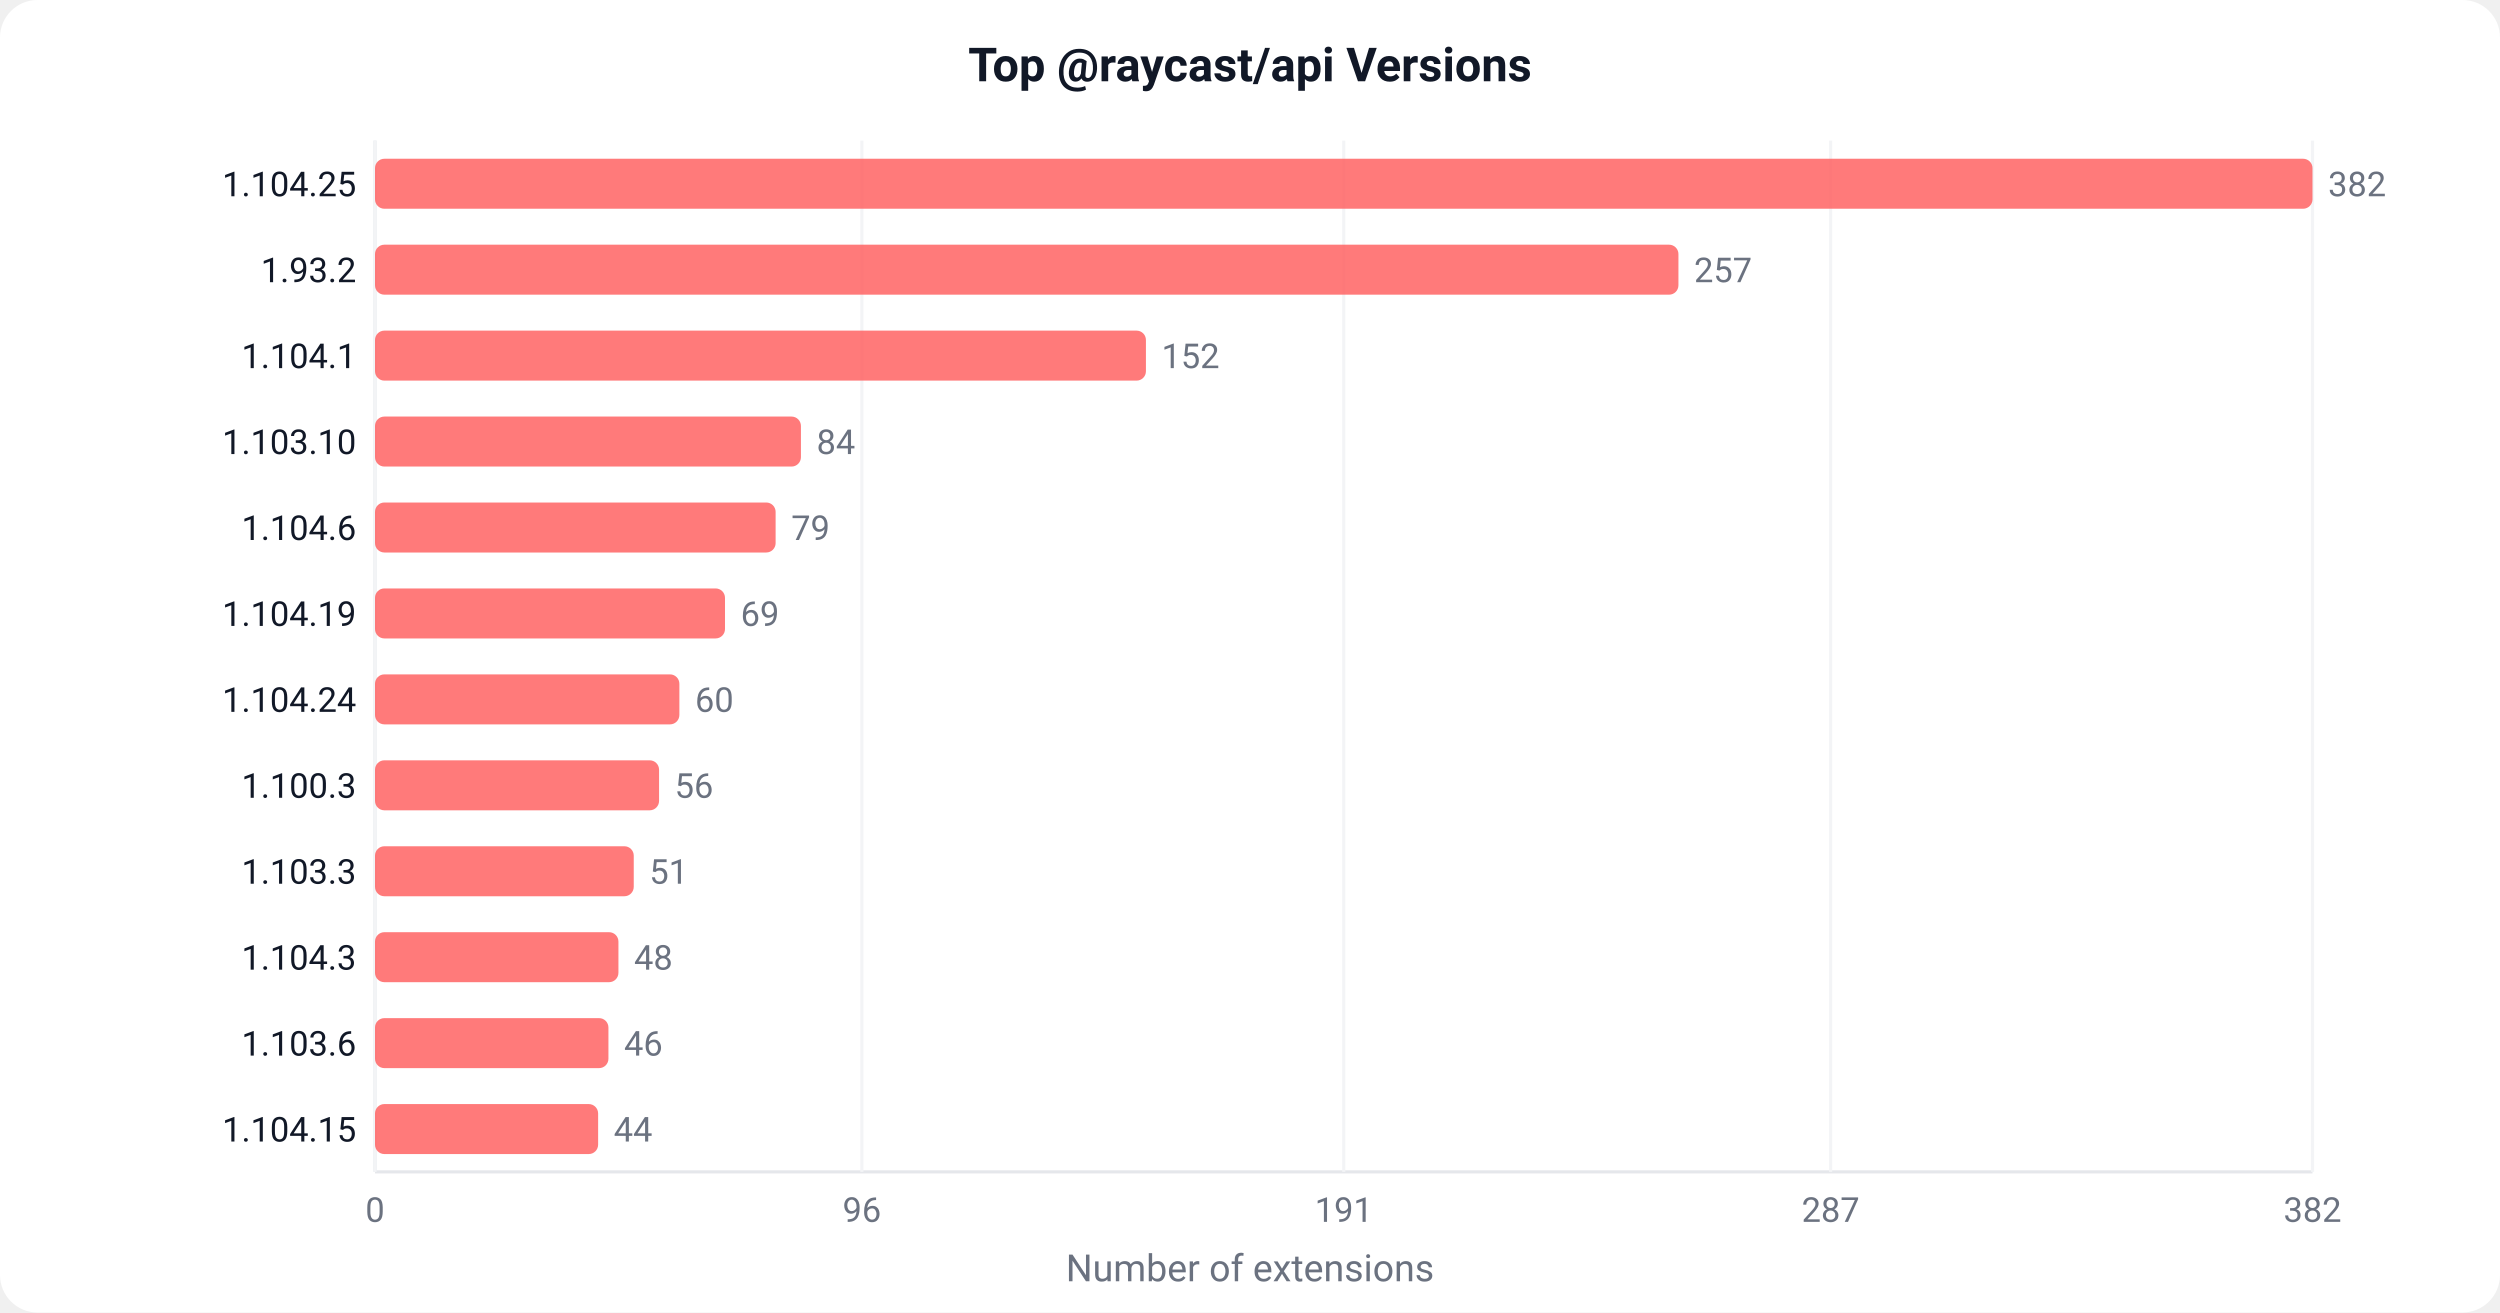
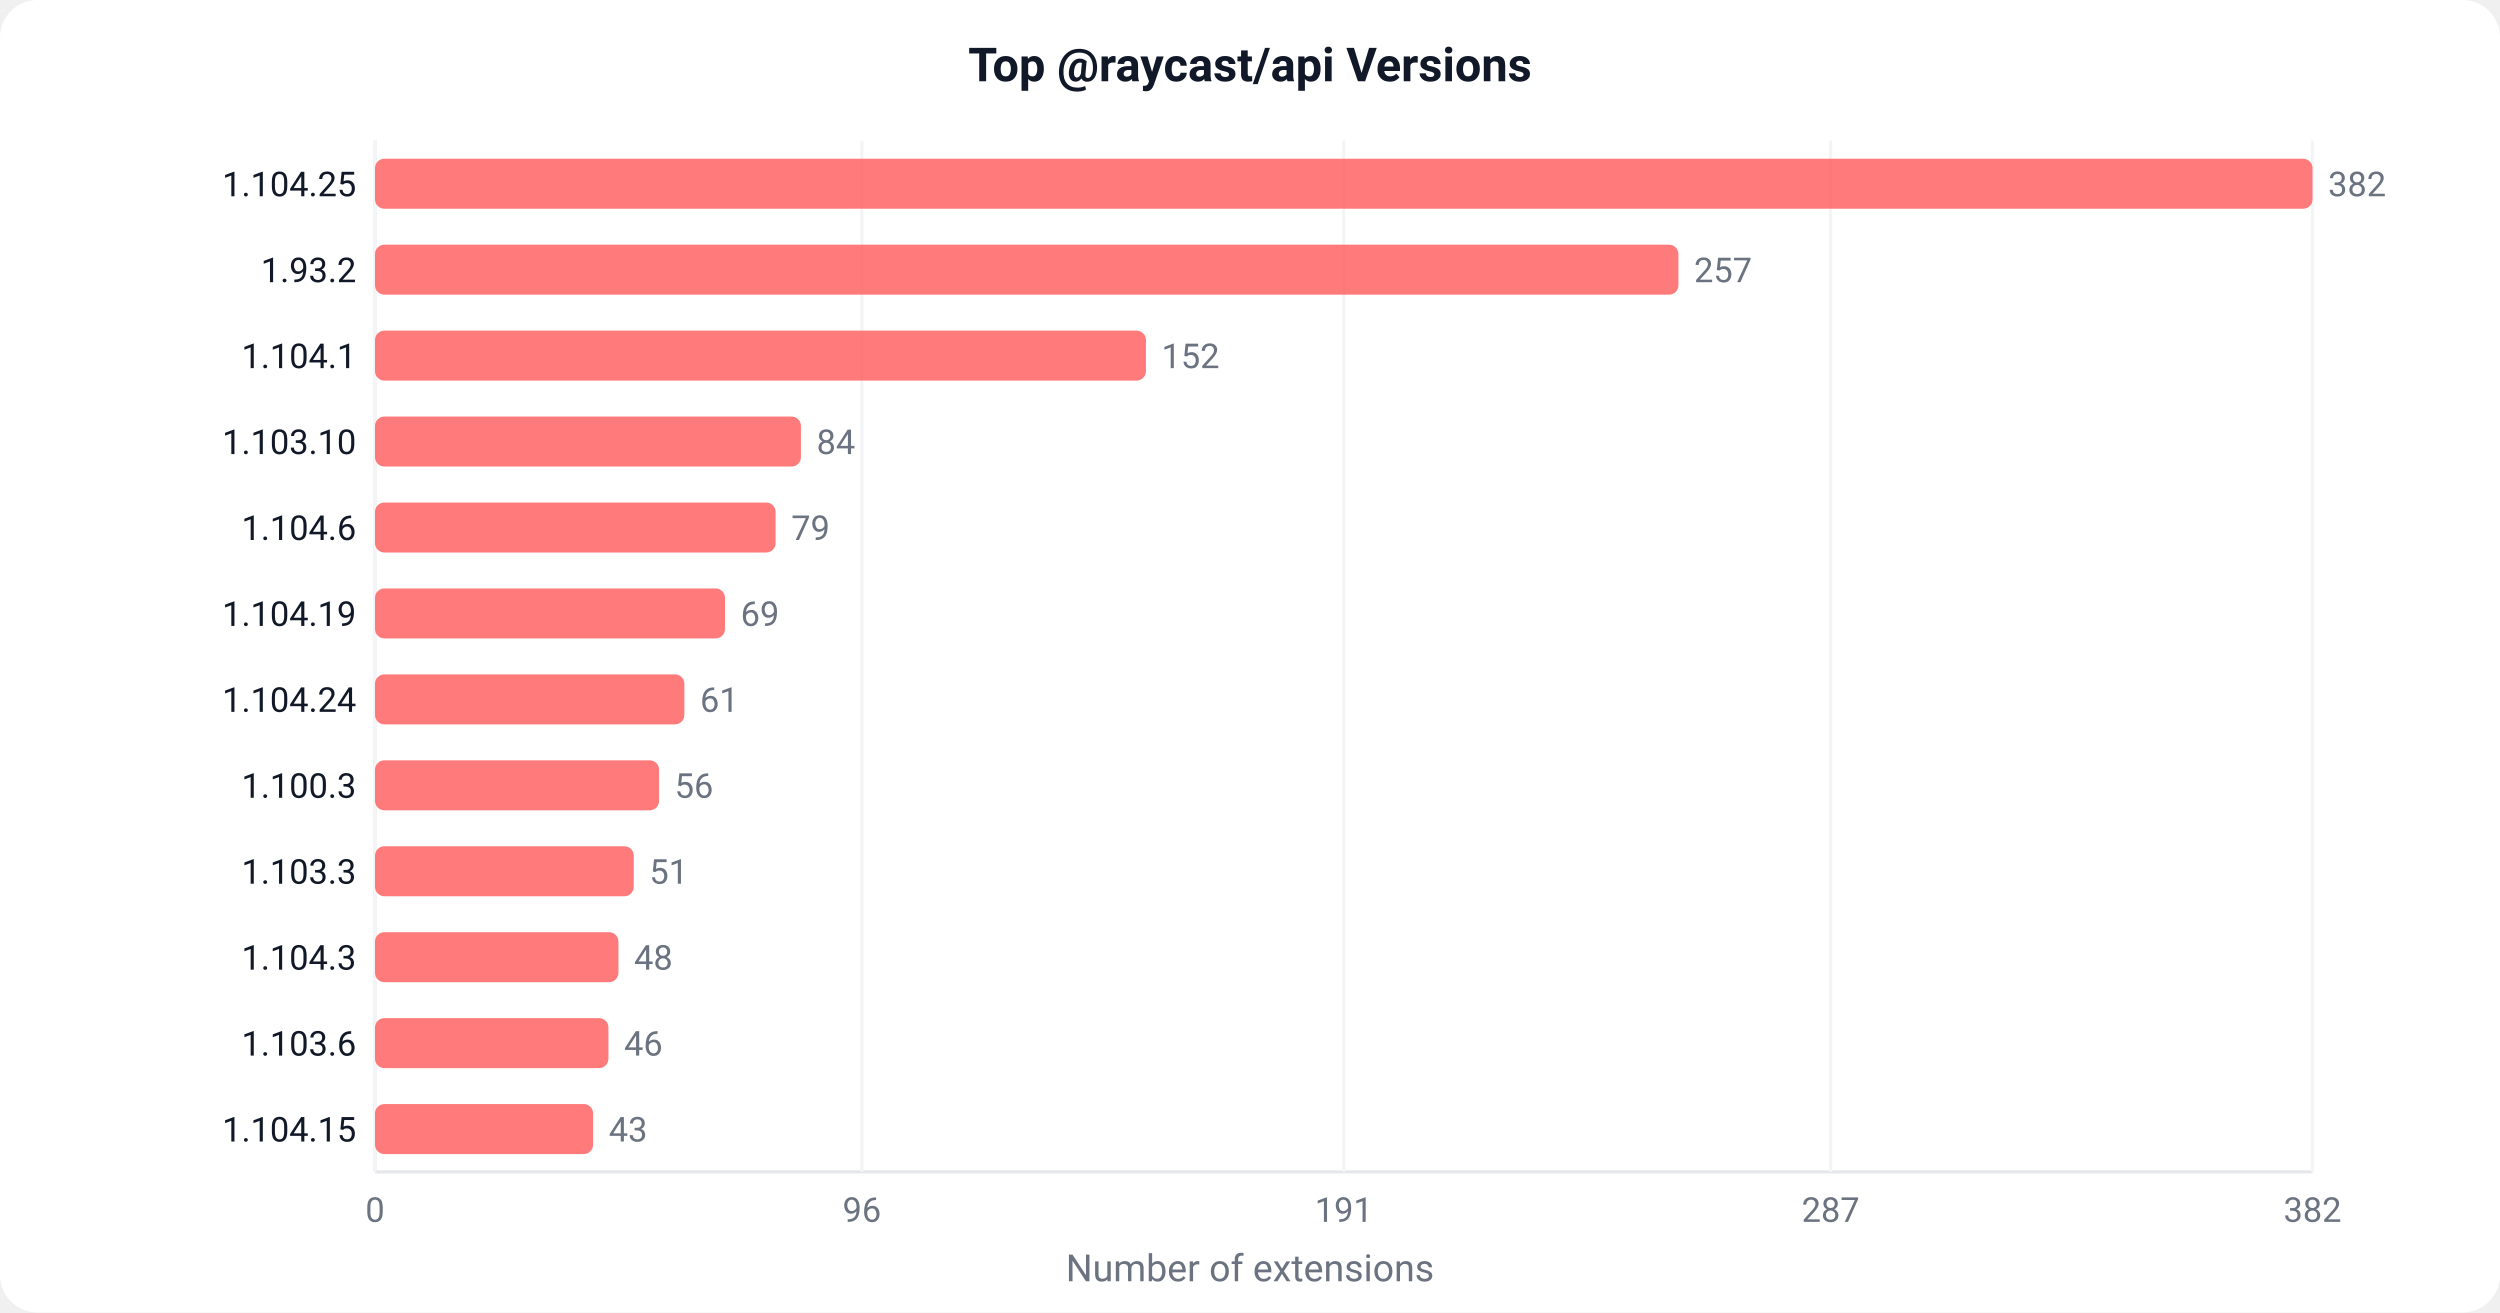
<svg xmlns="http://www.w3.org/2000/svg" width="800" height="420" viewBox="0 0 800 420">
  <defs>
    <style>text { font-family: -apple-system, BlinkMacSystemFont, 'Segoe UI', Roboto, sans-serif; }</style>
  </defs>
  <rect width="800" height="420" fill="#ffffff" rx="12" />
  <text x="400" y="26" text-anchor="middle" font-size="15" font-weight="600" fill="#111827">Top @raycast/api Versions</text>
  <line x1="120" y1="45" x2="120" y2="375" stroke="#e5e7eb" stroke-width="1" />
  <line x1="120" y1="375" x2="740" y2="375" stroke="#e5e7eb" stroke-width="1" />
  <line x1="120.0" y1="45" x2="120.0" y2="375" stroke="#f3f4f6" stroke-width="1" />
  <text x="120.0" y="391.0" text-anchor="middle" font-size="11" fill="#6b7280">0</text>
  <line x1="275.8" y1="45" x2="275.8" y2="375" stroke="#f3f4f6" stroke-width="1" />
  <text x="275.8" y="391.0" text-anchor="middle" font-size="11" fill="#6b7280">96</text>
  <line x1="430.0" y1="45" x2="430.0" y2="375" stroke="#f3f4f6" stroke-width="1" />
  <text x="430.0" y="391.0" text-anchor="middle" font-size="11" fill="#6b7280">191</text>
  <line x1="585.8" y1="45" x2="585.8" y2="375" stroke="#f3f4f6" stroke-width="1" />
  <text x="585.8" y="391.0" text-anchor="middle" font-size="11" fill="#6b7280">287</text>
  <line x1="740.0" y1="45" x2="740.0" y2="375" stroke="#f3f4f6" stroke-width="1" />
  <text x="740.0" y="391.0" text-anchor="middle" font-size="11" fill="#6b7280">382</text>
  <rect x="120" y="50.8" width="620.0" height="16" fill="#FF6363" rx="3" opacity="0.85" />
  <text x="114" y="62.8" text-anchor="end" font-size="11" fill="#111827">1.104.25</text>
  <text x="745.0" y="62.8" font-size="11" fill="#6b7280">382</text>
  <rect x="120" y="78.3" width="417.1" height="16" fill="#FF6363" rx="3" opacity="0.85" />
  <text x="114" y="90.3" text-anchor="end" font-size="11" fill="#111827">1.93.2</text>
  <text x="542.1" y="90.3" font-size="11" fill="#6b7280">257</text>
  <rect x="120" y="105.8" width="246.7" height="16" fill="#FF6363" rx="3" opacity="0.85" />
  <text x="114" y="117.8" text-anchor="end" font-size="11" fill="#111827">1.104.1</text>
  <text x="371.7" y="117.8" font-size="11" fill="#6b7280">152</text>
  <rect x="120" y="133.3" width="136.3" height="16" fill="#FF6363" rx="3" opacity="0.85" />
  <text x="114" y="145.3" text-anchor="end" font-size="11" fill="#111827">1.103.10</text>
  <text x="261.3" y="145.3" font-size="11" fill="#6b7280">84</text>
  <rect x="120" y="160.8" width="128.2" height="16" fill="#FF6363" rx="3" opacity="0.85" />
  <text x="114" y="172.8" text-anchor="end" font-size="11" fill="#111827">1.104.6</text>
  <text x="253.2" y="172.8" font-size="11" fill="#6b7280">79</text>
  <rect x="120" y="188.3" width="112.0" height="16" fill="#FF6363" rx="3" opacity="0.85" />
  <text x="114" y="200.3" text-anchor="end" font-size="11" fill="#111827">1.104.19</text>
  <text x="237.0" y="200.3" font-size="11" fill="#6b7280">69</text>
-   <rect x="120" y="215.8" width="97.4" height="16" fill="#FF6363" rx="3" opacity="0.85" />
+   <rect x="120" y="215.8" width="99.0" height="16" fill="#FF6363" rx="3" opacity="0.85" />
  <text x="114" y="227.8" text-anchor="end" font-size="11" fill="#111827">1.104.24</text>
-   <text x="222.4" y="227.8" font-size="11" fill="#6b7280">60</text>
+   <text x="224.0" y="227.8" font-size="11" fill="#6b7280">61</text>
  <rect x="120" y="243.3" width="90.9" height="16" fill="#FF6363" rx="3" opacity="0.85" />
  <text x="114" y="255.3" text-anchor="end" font-size="11" fill="#111827">1.100.3</text>
  <text x="215.9" y="255.3" font-size="11" fill="#6b7280">56</text>
  <rect x="120" y="270.8" width="82.8" height="16" fill="#FF6363" rx="3" opacity="0.85" />
  <text x="114" y="282.8" text-anchor="end" font-size="11" fill="#111827">1.103.3</text>
  <text x="207.8" y="282.8" font-size="11" fill="#6b7280">51</text>
  <rect x="120" y="298.3" width="77.9" height="16" fill="#FF6363" rx="3" opacity="0.85" />
  <text x="114" y="310.3" text-anchor="end" font-size="11" fill="#111827">1.104.3</text>
  <text x="202.9" y="310.3" font-size="11" fill="#6b7280">48</text>
  <rect x="120" y="325.8" width="74.7" height="16" fill="#FF6363" rx="3" opacity="0.85" />
  <text x="114" y="337.8" text-anchor="end" font-size="11" fill="#111827">1.103.6</text>
  <text x="199.7" y="337.8" font-size="11" fill="#6b7280">46</text>
-   <rect x="120" y="353.3" width="71.4" height="16" fill="#FF6363" rx="3" opacity="0.85" />
+   <rect x="120" y="353.3" width="69.8" height="16" fill="#FF6363" rx="3" opacity="0.85" />
  <text x="114" y="365.3" text-anchor="end" font-size="11" fill="#111827">1.104.15</text>
-   <text x="196.4" y="365.3" font-size="11" fill="#6b7280">44</text>
+   <text x="194.8" y="365.3" font-size="11" fill="#6b7280">43</text>
  <text x="400" y="410" text-anchor="middle" font-size="12" fill="#6b7280">Number of extensions</text>
</svg>
